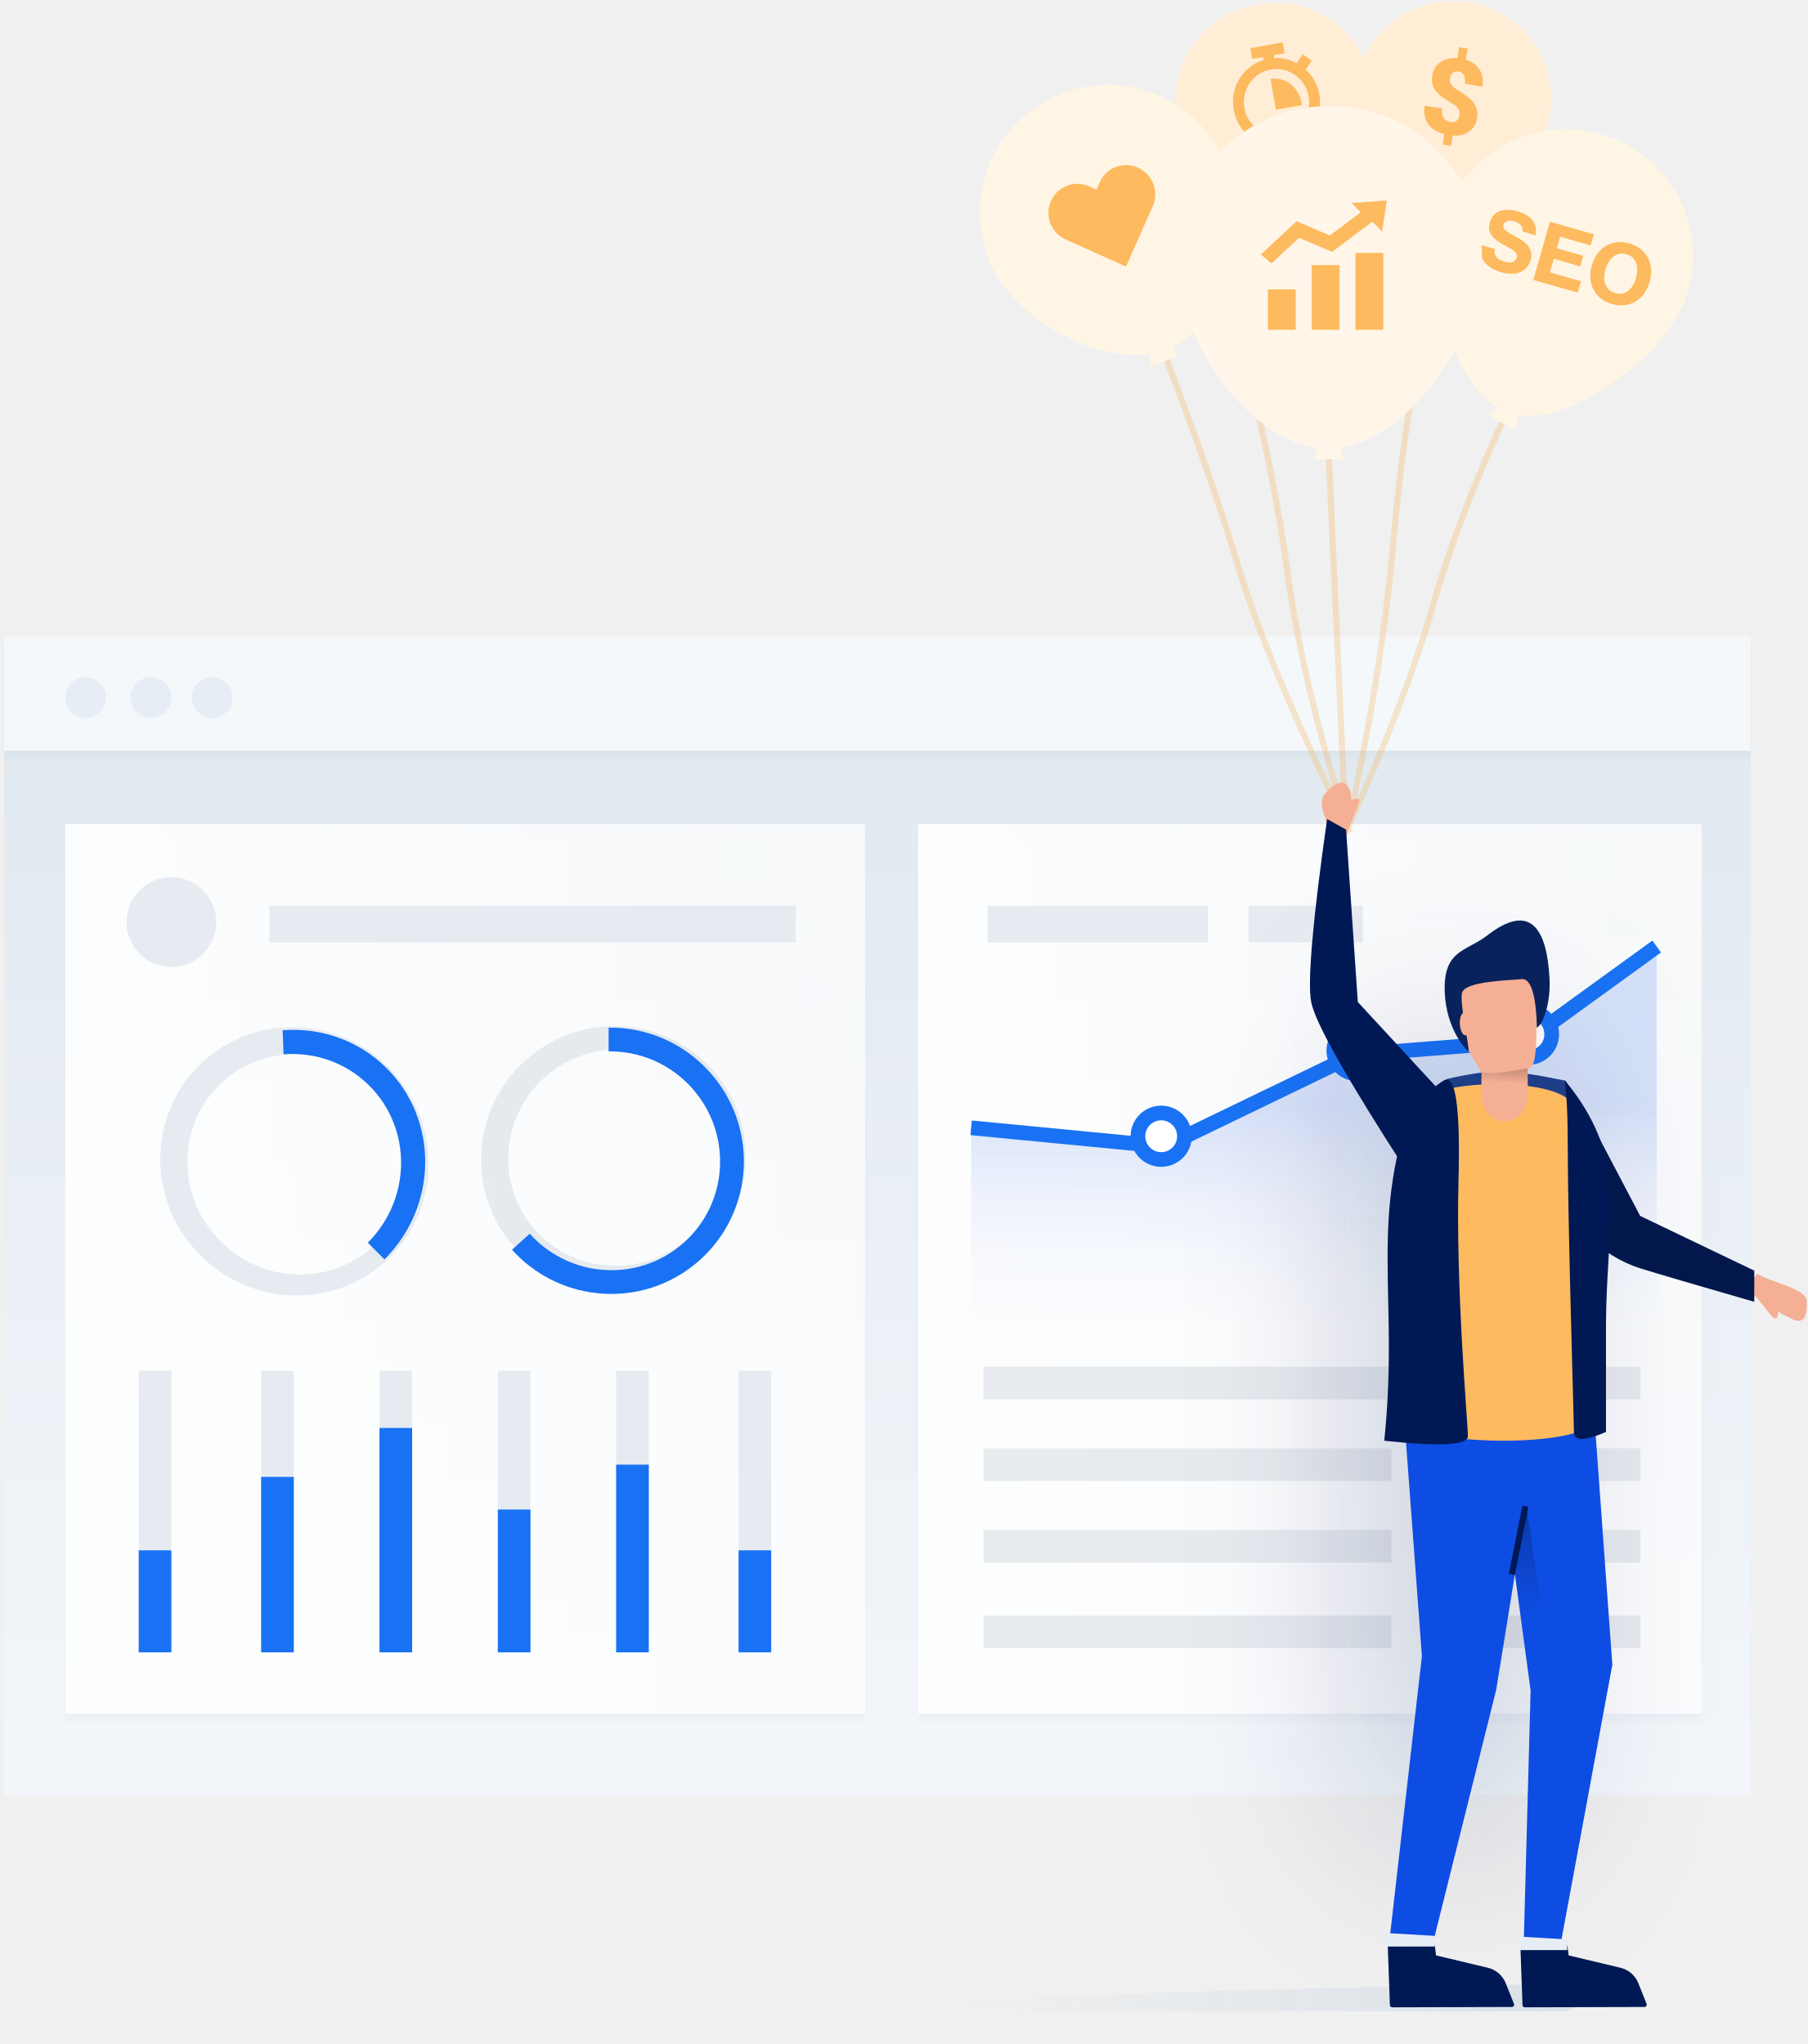
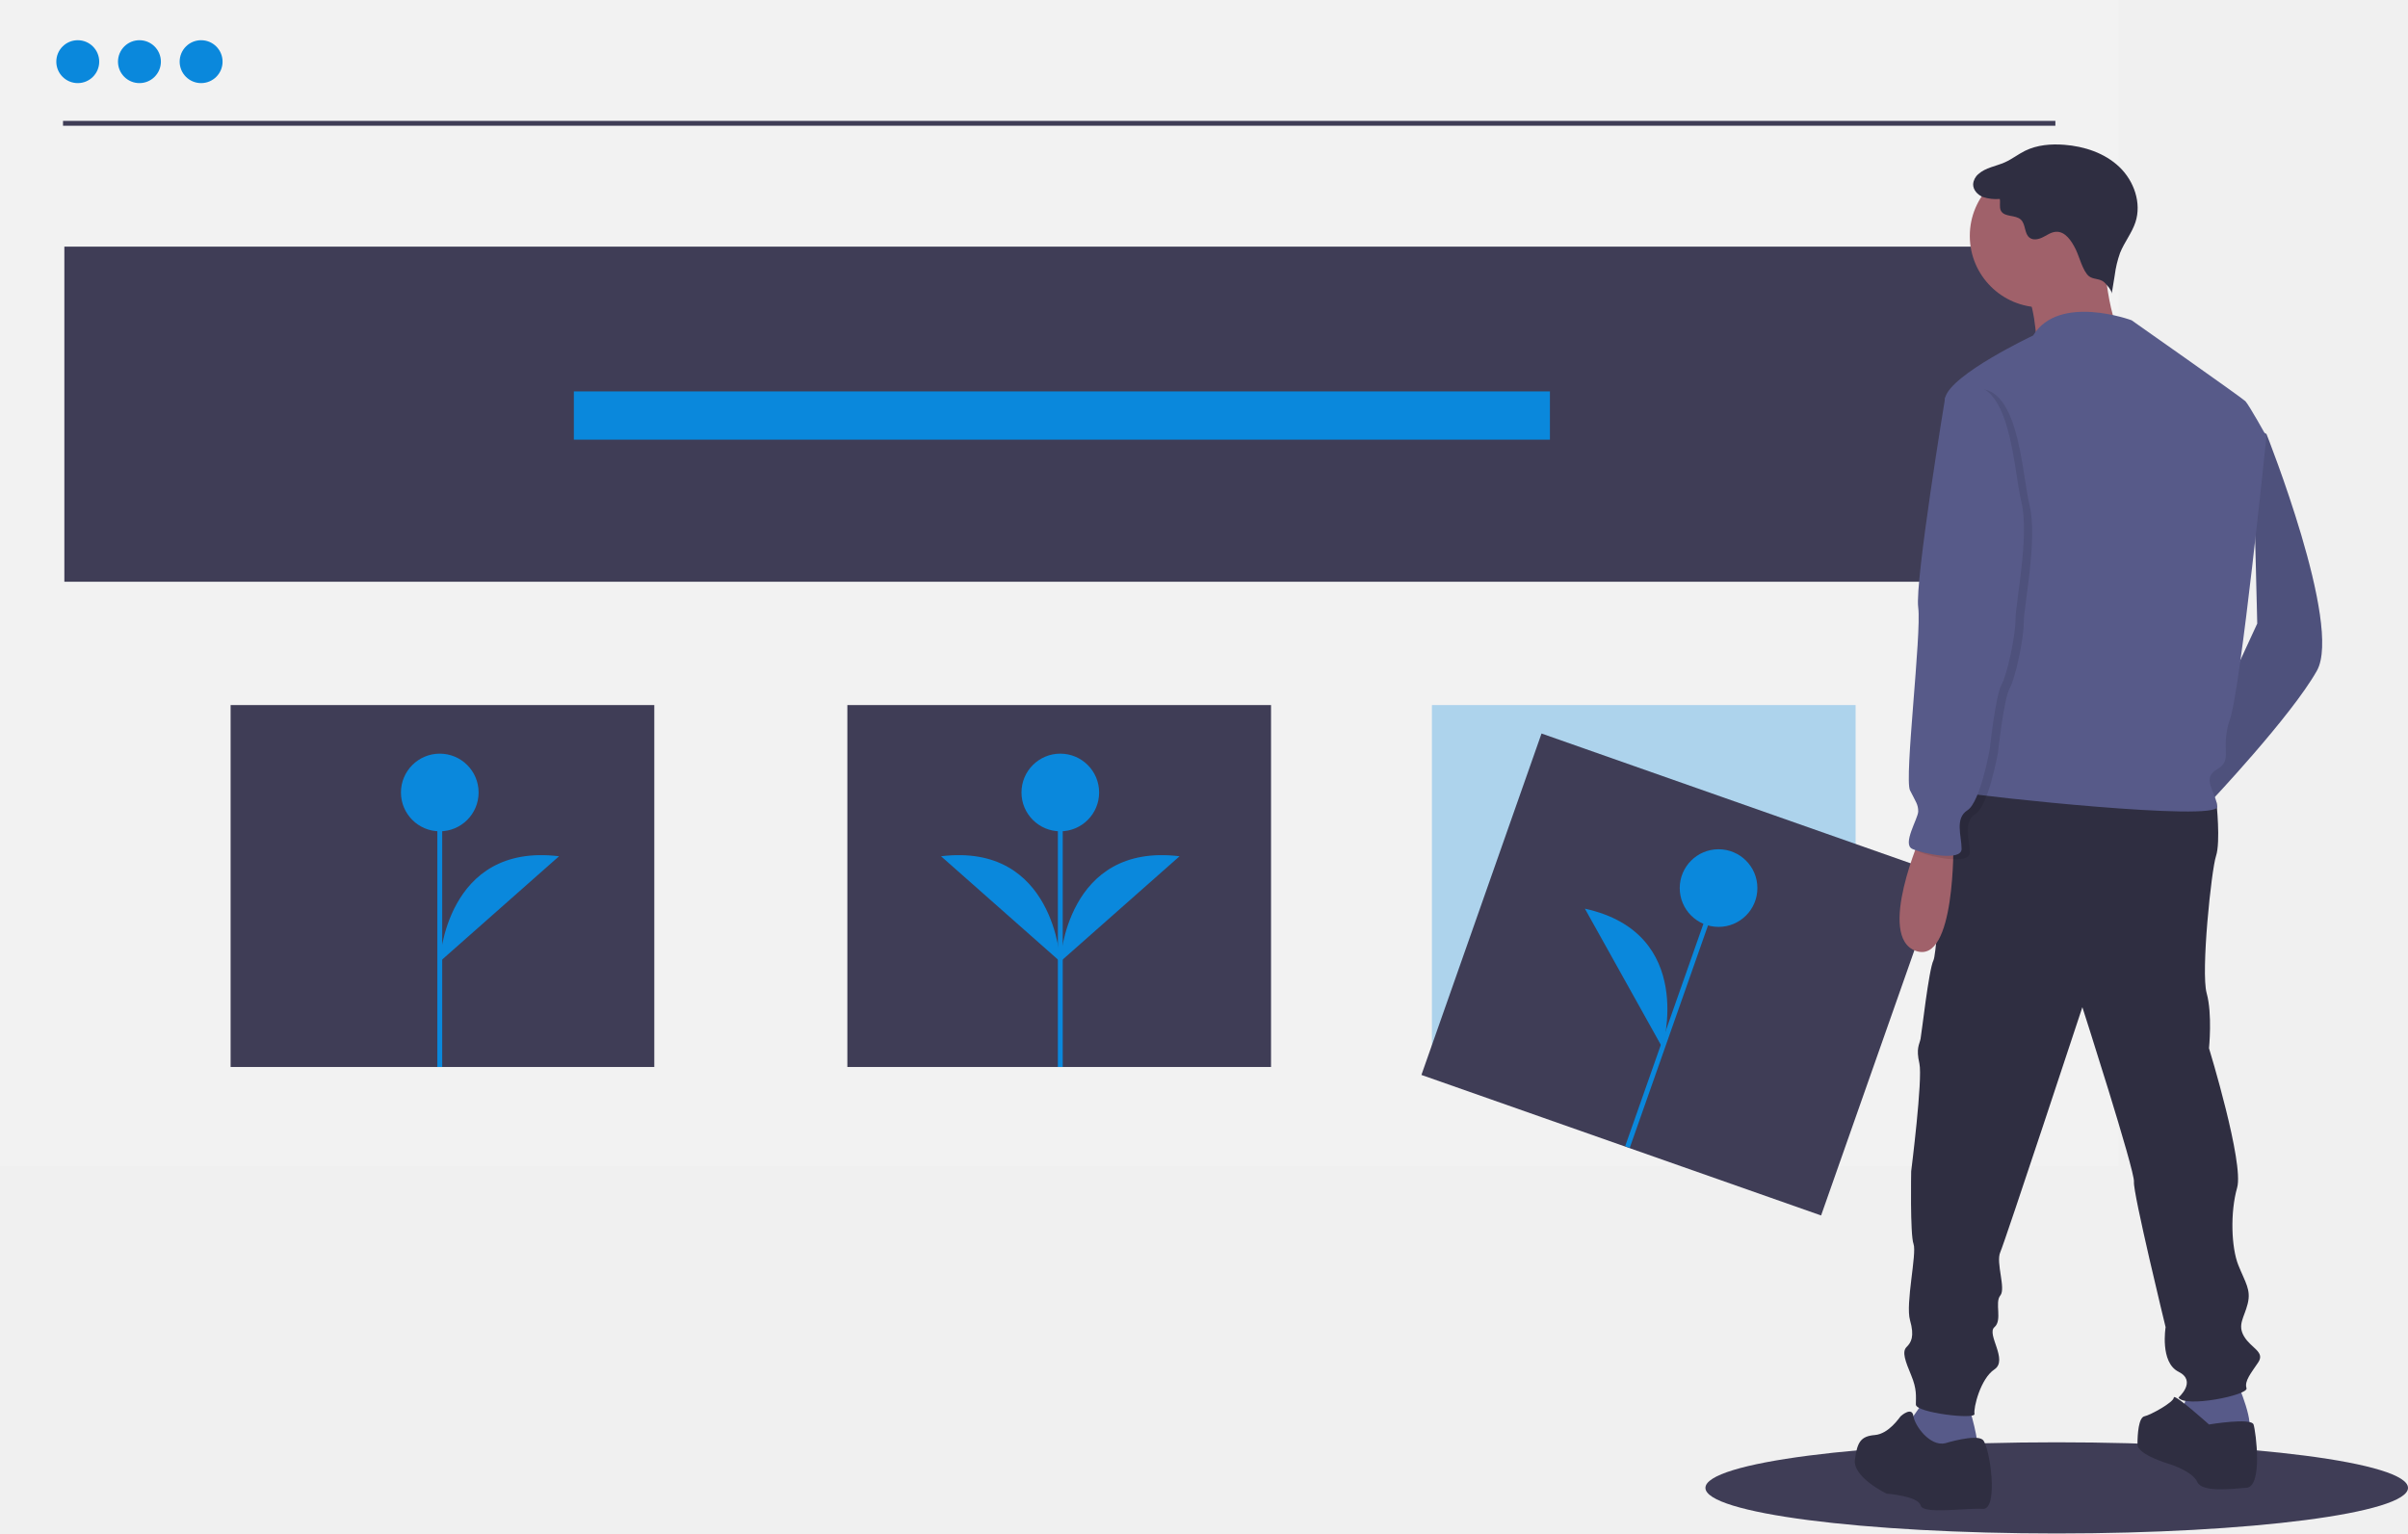
- <svg xmlns="http://www.w3.org/2000/svg" xmlns:xlink="http://www.w3.org/1999/xlink" width="443" height="501" viewBox="0 0 443 501">
-   <defs>
-     <linearGradient id="illustration-marketing-a" x1="50%" x2="50%" y1="96.796%" y2="6.327%">
-       <stop offset="0%" stop-color="#F2F6FA" />
-       <stop offset="100%" stop-color="#E1E9F0" />
-     </linearGradient>
-     <linearGradient id="illustration-marketing-d" x1="98.352%" x2="2.926%" y1="50%" y2="50%">
-       <stop offset="0%" stop-color="#FFF" stop-opacity=".7" />
-       <stop offset="100%" stop-color="#FFF" stop-opacity=".9" />
-     </linearGradient>
-     <rect id="illustration-marketing-c" width="196" height="218" x="15" y="46" />
-     <filter id="illustration-marketing-b" width="102.6%" height="102.8%" x="-1.3%" y="-.7%" filterUnits="objectBoundingBox">
-       <feOffset dy="2" in="SourceAlpha" result="shadowOffsetOuter1" />
-       <feGaussianBlur in="shadowOffsetOuter1" result="shadowBlurOuter1" stdDeviation=".5" />
-       <feComposite in="shadowBlurOuter1" in2="SourceAlpha" operator="out" result="shadowBlurOuter1" />
-       <feColorMatrix in="shadowBlurOuter1" values="0 0 0 0 0.886   0 0 0 0 0.906   0 0 0 0 0.922  0 0 0 0.3 0" />
-     </filter>
-     <rect id="illustration-marketing-f" width="192" height="218" x="224" y="46" />
-     <filter id="illustration-marketing-e" width="102.6%" height="102.8%" x="-1.3%" y="-.7%" filterUnits="objectBoundingBox">
-       <feOffset dy="2" in="SourceAlpha" result="shadowOffsetOuter1" />
-       <feGaussianBlur in="shadowOffsetOuter1" result="shadowBlurOuter1" stdDeviation=".5" />
-       <feComposite in="shadowBlurOuter1" in2="SourceAlpha" operator="out" result="shadowBlurOuter1" />
-       <feColorMatrix in="shadowBlurOuter1" values="0 0 0 0 0.886   0 0 0 0 0.906   0 0 0 0 0.922  0 0 0 0.3 0" />
-     </filter>
-     <rect id="illustration-marketing-h" width="428" height="28" />
-     <filter id="illustration-marketing-g" width="101.2%" height="121.4%" x="-.6%" y="-5.4%" filterUnits="objectBoundingBox">
-       <feOffset dy="2" in="SourceAlpha" result="shadowOffsetOuter1" />
-       <feGaussianBlur in="shadowOffsetOuter1" result="shadowBlurOuter1" stdDeviation=".5" />
-       <feColorMatrix in="shadowBlurOuter1" values="0 0 0 0 0.455   0 0 0 0 0.522   0 0 0 0 0.596  0 0 0 0.05 0" />
-     </filter>
-     <linearGradient id="illustration-marketing-i" x1="50%" x2="50%" y1="110.717%" y2="42.438%">
-       <stop offset="0%" stop-color="#FFF" stop-opacity="0" />
-       <stop offset="100%" stop-color="#0E4DE3" />
-     </linearGradient>
-     <filter id="illustration-marketing-j" width="575.9%" height="173.8%" x="-237.9%" y="-36.9%" filterUnits="objectBoundingBox">
-       <feGaussianBlur in="SourceGraphic" stdDeviation="23" />
-     </filter>
-     <linearGradient id="illustration-marketing-k" x1="50%" x2="50%" y1="100%" y2="2.351%">
-       <stop offset="2.251%" stop-color="#F7B65F" />
-       <stop offset="100%" stop-color="#F3B15B" />
-     </linearGradient>
-     <linearGradient id="illustration-marketing-l" x1="0%" x2="97.677%" y1="50%" y2="50%">
-       <stop offset="0%" stop-color="#C8D5E2" />
-       <stop offset="100%" stop-color="#C8D5E2" stop-opacity="0" />
-     </linearGradient>
-     <polygon id="illustration-marketing-m" points="33.367 0 37.7 59.661 24.267 132.271 15.904 130.868 17.669 65.995 13 31.347 0 2.381" />
-     <linearGradient id="illustration-marketing-n" x1="50%" x2="50%" y1="64.181%" y2="0%">
-       <stop offset="0%" stop-opacity="0" />
-       <stop offset="100%" />
-     </linearGradient>
-     <path id="illustration-marketing-p" d="M5.666,23.997 C2.536,23.997 0,21.081 0,17.481 L0,6.516 C0,2.916 2.536,0 5.666,0 C8.795,0 11.331,2.916 11.331,6.516 L11.331,17.481 C11.331,21.081 8.795,23.997 5.666,23.997" />
-     <linearGradient id="illustration-marketing-q" x1="50%" x2="91.979%" y1="100%" y2="-136.254%">
-       <stop offset="0%" stop-opacity="0" />
-       <stop offset="100%" />
-     </linearGradient>
-   </defs>
-   <g fill="none" fill-rule="evenodd" transform="translate(1 -4)">
-     <g transform="translate(0 160)">
-       <rect width="428" height="281" y="3" fill="url(#illustration-marketing-a)" fill-rule="nonzero" />
-       <g fill-rule="nonzero">
-         <use fill="#000" filter="url(#illustration-marketing-b)" xlink:href="#illustration-marketing-c" />
-         <use fill="url(#illustration-marketing-d)" xlink:href="#illustration-marketing-c" />
-       </g>
-       <g fill-rule="nonzero">
-         <use fill="#000" filter="url(#illustration-marketing-e)" xlink:href="#illustration-marketing-f" />
-         <use fill="url(#illustration-marketing-d)" xlink:href="#illustration-marketing-f" />
-       </g>
-       <path fill="#E6EBF1" d="M241,66 L295,66 L295,75 L241,75 L241,66 Z M305,66 L333,66 L333,75 L305,75 L305,66 Z" />
-       <path fill="#E6EBF1" fill-rule="nonzero" d="M41,81 C34.925,81 30,76.075 30,70 C30,63.925 34.925,59 41,59 C47.075,59 52,63.925 52,70 C52,76.075 47.075,81 41,81 Z M65,66 L194,66 L194,75 L65,75 L65,66 Z" />
-       <g fill-rule="nonzero">
-         <use fill="#000" filter="url(#illustration-marketing-g)" xlink:href="#illustration-marketing-h" />
-         <use fill="#F4F8FB" xlink:href="#illustration-marketing-h" />
-       </g>
-       <path fill="#E6EDF5" fill-rule="nonzero" d="M20,20 C17.239,20 15,17.761 15,15 C15,12.239 17.239,10 20,10 C22.761,10 25,12.239 25,15 C25,17.761 22.761,20 20,20 Z M36,20 C33.239,20 31,17.761 31,15 C31,12.239 33.239,10 36,10 C38.761,10 41,12.239 41,15 C41,17.761 38.761,20 36,20 Z M51,20 C48.239,20 46,17.761 46,15 C46,12.239 48.239,10 51,10 C53.761,10 56,12.239 56,15 C56,17.761 53.761,20 51,20 Z" />
-       <g transform="translate(33 179)">
-         <g fill-rule="nonzero" transform="translate(0 1)">
-           <path fill="#E6EBF1" d="M0,0 L8,0 L8,69 L0,69 L0,0 Z M30,0 L38,0 L38,69 L30,69 L30,0 Z M59,0 L67,0 L67,69 L59,69 L59,0 Z M88,0 L96,0 L96,69 L88,69 L88,0 Z M117,0 L125,0 L125,69 L117,69 L117,0 Z M147,0 L155,0 L155,69 L147,69 L147,0 Z" />
-           <path fill="#1972F4" d="M0,44 L8,44 L8,69 L0,69 L0,44 Z M30,26 L38,26 L38,69 L30,69 L30,26 Z M59,14 L67,14 L67,69 L59,69 L59,14 Z M88,34 L96,34 L96,69 L88,69 L88,34 Z M117,23 L125,23 L125,69 L117,69 L117,23 Z M147,44 L155,44 L155,69 L147,69 L147,44 Z" />
-         </g>
-         <path fill="#62748A" fill-opacity=".13" d="M110,40 L139,40 L139,48 L110,48 L110,40 Z M147,40 L161,40 L161,48 L147,48 L147,40 Z M110,20 L139,20 L139,28 L110,28 L110,20 Z M147,20 L161,20 L161,28 L147,28 L147,20 Z M110,61 L139,61 L139,69 L110,69 L110,61 Z M147,61 L161,61 L161,69 L147,69 L147,61 Z M5.68434189e-14,40 L100,40 L100,48 L5.68434189e-14,48 L5.68434189e-14,40 Z M5.68434189e-14,20 L100,20 L100,28 L5.68434189e-14,28 L5.68434189e-14,20 Z M110,1.27897692e-13 L139,1.27897692e-13 L139,8 L110,8 L110,1.27897692e-13 Z M147,1.27897692e-13 L161,1.27897692e-13 L161,8 L147,8 L147,1.27897692e-13 Z M5.68434189e-14,1.27897692e-13 L100,1.27897692e-13 L100,8 L5.68434189e-14,8 L5.68434189e-14,1.27897692e-13 Z M5.68434189e-14,61 L100,61 L100,69 L5.68434189e-14,69 L5.68434189e-14,61 Z" transform="translate(207)" />
-       </g>
-       <g fill-rule="nonzero" transform="translate(23 81)">
-         <g transform="rotate(48 64.127 144.598)">
-           <path fill="#62748A" fill-opacity=".13" d="M33.138,65.592 C15.349,65.592 0.909,51.02 0.909,33.02 C0.909,15.021 15.349,0.449 33.138,0.449 C50.927,0.449 65.367,15.021 65.367,33.02 C65.367,51.02 50.927,65.592 33.138,65.592 Z M33.556,58.998 C48.152,58.998 59.966,47.038 59.966,32.308 C59.966,17.578 48.152,5.617 33.556,5.617 C18.96,5.617 7.147,17.578 7.147,32.308 C7.147,47.038 18.96,58.998 33.556,58.998 Z" />
-           <path fill="#1972F4" d="M33.168,66.468 L33.168,60.61 C39.863,60.61 46.168,58.176 51.061,53.844 C56.756,48.802 60.068,41.616 60.068,33.896 C60.068,19.154 48.036,7.183 33.168,7.183 C25.287,7.183 17.967,10.564 12.888,16.346 L8.562,12.454 C14.73,5.431 23.621,1.325 33.168,1.325 C51.211,1.325 65.857,15.896 65.857,33.896 C65.857,43.329 61.808,52.113 54.872,58.253 C48.932,63.512 41.276,66.468 33.168,66.468 Z" />
-         </g>
-         <g transform="rotate(45 23.518 57.403)">
-           <path fill="#E6EBF1" d="M34.051,65.694 C15.749,65.694 0.89,51.109 0.89,33.09 C0.89,15.071 15.749,0.486 34.051,0.486 C52.352,0.486 67.211,15.071 67.211,33.09 C67.211,51.109 52.352,65.694 34.051,65.694 Z M35.121,59.759 C50.23,59.759 62.456,47.785 62.456,33.042 C62.456,18.3 50.23,6.325 35.121,6.325 C20.012,6.325 7.786,18.3 7.786,33.042 C7.786,47.785 20.012,59.759 35.121,59.759 Z" />
-           <path fill="#1972F4" d="M66.647,34.475 L60.858,34.475 C60.858,19.314 48.81,6.999 33.92,6.999 C26.026,6.999 18.695,10.478 13.609,16.426 L9.288,12.412 C15.464,5.188 24.363,0.965 33.92,0.965 C51.982,0.965 66.647,15.955 66.647,34.475 Z" />
-         </g>
-       </g>
-       <g transform="matrix(-1 0 0 1 405 76)">
-         <polygon fill="url(#illustration-marketing-i)" points="0 0 31.961 22.791 74.014 26.054 120.618 48.201 168 43.71 168 92 0 92" opacity=".153" />
-         <polyline stroke="#1972F4" stroke-linejoin="round" stroke-width="3.6" points="0 0 31.961 23.169 74.014 26.486 120.618 49 168 44.435" />
-         <circle cx="121.423" cy="46.5" r="5.7" fill="#FFF" fill-rule="nonzero" stroke="#1972F4" stroke-width="3.6" />
-         <circle cx="73.423" cy="25.5" r="5.7" fill="#FFF" fill-rule="nonzero" stroke="#1972F4" stroke-width="3.6" />
-         <circle cx="31.423" cy="21.5" r="5.7" fill="#FFF" fill-rule="nonzero" stroke="#1972F4" stroke-width="3.6" />
-       </g>
-     </g>
-     <g transform="matrix(-1 0 0 1 447 0)">
-       <rect width="29" height="187" x="78" y="263" fill="#001955" fill-rule="nonzero" filter="url(#illustration-marketing-j)" opacity=".3" />
-       <g transform="matrix(-1 0 0 1 217 0)">
-         <g transform="rotate(9 47.12 668.228)">
-           <path fill="#FFEDD5" d="M23.931,0 L24.171,0 C37.388,-2.4275185e-15 48.102,10.713 48.102,23.928 C48.102,37.142 37.388,47.855 24.171,47.855 L23.931,47.855 C10.714,47.855 1.61855338e-15,37.142 0,23.928 C-1.61855338e-15,10.713 10.714,2.4275185e-15 23.931,0 Z" />
-           <path fill="#FDBA5F" d="M26.2,27.69 C26.2,27.021 26.031,26.497 25.693,26.116 C25.355,25.735 24.761,25.375 23.912,25.037 C23.063,24.698 22.278,24.356 21.559,24.009 C20.839,23.662 20.22,23.26 19.7,22.803 C19.18,22.346 18.781,21.817 18.504,21.216 C18.226,20.615 18.088,19.887 18.088,19.032 C18.088,17.602 18.582,16.424 19.57,15.497 C20.558,14.57 21.875,14.031 23.522,13.879 L23.522,11.2 L25.589,11.2 L25.589,13.929 C27.175,14.158 28.421,14.795 29.327,15.84 C30.232,16.885 30.685,18.212 30.685,19.82 L26.291,19.82 C26.291,18.939 26.118,18.262 25.771,17.788 C25.424,17.315 24.93,17.078 24.289,17.078 C23.717,17.078 23.273,17.253 22.956,17.604 C22.64,17.956 22.482,18.44 22.482,19.058 C22.482,19.684 22.664,20.181 23.028,20.549 C23.392,20.918 23.977,21.269 24.783,21.603 C25.589,21.937 26.35,22.284 27.065,22.644 C27.78,23.004 28.397,23.412 28.917,23.869 C29.437,24.326 29.845,24.859 30.139,25.468 C30.434,26.078 30.581,26.81 30.581,27.665 C30.581,29.112 30.111,30.292 29.171,31.206 C28.23,32.12 26.95,32.653 25.329,32.806 L25.329,35.357 L23.262,35.357 L23.262,32.793 C21.372,32.598 19.923,31.966 18.913,30.895 C17.903,29.825 17.399,28.414 17.399,26.662 L21.78,26.662 C21.78,27.626 21.999,28.361 22.436,28.864 C22.874,29.368 23.496,29.619 24.302,29.619 C24.891,29.619 25.355,29.448 25.693,29.105 C26.031,28.763 26.2,28.291 26.2,27.69 Z" />
-         </g>
-         <g transform="rotate(-10 80.138 -300.449)">
-           <path fill="#FFEDD5" d="M23.586,0 L24.672,-5.230224e-15 C37.698,-7.62278335e-15 48.258,10.558 48.258,23.583 C48.258,36.607 37.698,47.166 24.672,47.166 L23.586,47.166 C10.56,47.166 1.59524429e-15,36.607 0,23.583 C-1.59524429e-15,10.558 10.56,-2.83766465e-15 23.586,0 Z" />
-           <path fill="#FDBA5F" d="M33.014,17.698 C34.42,19.53 35.265,21.825 35.265,24.322 C35.265,30.289 30.477,35.143 24.593,35.143 C18.708,35.143 13.921,30.289 13.921,24.322 C13.921,18.814 18.003,14.264 23.259,13.594 L23.259,12.878 L20.591,12.878 L20.591,10.173 L28.596,10.173 L28.596,12.878 L25.928,12.878 L25.928,13.595 C27.872,13.842 29.652,14.622 31.127,15.785 L32.99,13.897 L34.876,15.81 L33.014,17.698 Z M24.593,32.438 C29.007,32.438 32.597,28.798 32.597,24.322 C32.597,19.846 29.007,16.206 24.593,16.206 C20.179,16.206 16.589,19.846 16.589,24.322 C16.589,28.798 20.179,32.438 24.593,32.438 Z M24.129,18.441 C26.218,18.576 27.838,19.374 28.989,20.835 C30.139,22.296 30.683,24.059 30.62,26.126 L24.129,26.126 L24.129,18.441 Z" />
-         </g>
-         <g fill-rule="nonzero" stroke="url(#illustration-marketing-k)" stroke-width="1.5" opacity=".312" transform="translate(53.143 55.61)">
-           <path d="M45.709 152.436C55.681 130.33 62.768 111.863 66.97 97.034 71.172 82.204 77.392 65.998 85.629 48.413M45.709 152.436C51.412 128.102 55.339 103.814 57.49 79.572 59.641 55.329 63.634 30.628 69.471 5.468" />
-           <path d="M40.956,152.436 L45.709,48.413" transform="matrix(-1 0 0 1 86.665 0)" />
-           <path d="M12.441,152.436 C20.253,128.102 25.403,106.46 27.892,87.508 C30.381,68.557 36.636,39.62 46.659,0.696" transform="matrix(-1 0 0 1 59.1 0)" />
-           <path d="M0.085,152.436 C13.477,125.078 22.562,103.436 27.341,87.508 C32.12,71.581 38.559,53.141 46.659,32.189" transform="matrix(-1 0 0 1 46.744 0)" />
-         </g>
-         <g transform="rotate(-21 102.937 19.075)">
-           <path fill="#FFF5E5" d="M34.159,67.664 L34.921,70.277 L27.429,70.277 L28.533,67.262 C14.91,64.318 2.32549235e-11,46.83 2.32530124e-11,31.226 C2.32509001e-11,13.981 13.982,-1.27589071e-12 31.23,-1.27905873e-12 L31.44,-1.27905873e-12 C48.688,-1.28222675e-12 62.67,13.981 62.67,31.226 C62.67,47.985 47.699,66.842 34.159,67.664 Z" />
-           <path fill="#FDBA5F" d="M42.218,23.63 C40.885,22.289 39.077,21.535 37.191,21.535 C35.306,21.535 33.497,22.289 32.164,23.63 L30.794,25.007 L29.425,23.63 C26.648,20.838 22.147,20.838 19.371,23.63 C16.594,26.421 16.594,30.947 19.371,33.739 L20.74,35.116 L30.794,45.225 L40.849,35.116 L42.218,33.739 C43.552,32.398 44.301,30.58 44.301,28.684 C44.301,26.788 43.552,24.97 42.218,23.63 Z" />
-         </g>
-         <g transform="rotate(16 -34.992 481.071)">
-           <path fill="#FFF5E5" d="M30.917,71.842 L31.072,75.604 L23.805,73.777 L25.39,71.429 C12.691,67.757 -3.19275888e-12,46.876 -3.19469674e-12,31.054 C-3.19679738e-12,13.903 13.905,-5.74155467e-11 31.058,-5.74186972e-11 L31.391,-5.74186972e-11 C48.544,-5.74218478e-11 62.449,13.903 62.449,31.054 C62.449,47.373 44.268,69.888 30.917,71.842 Z" />
-           <path fill="#FDBA5F" d="M17.226,39.249 C16.223,39.249 15.321,39.136 14.518,38.91 C13.716,38.684 13.028,38.358 12.453,37.932 C11.878,37.507 11.434,36.978 11.119,36.346 C10.805,35.714 10.635,34.999 10.608,34.201 L14.057,34.201 C14.151,35.013 14.462,35.605 14.99,35.977 C15.518,36.349 16.263,36.536 17.226,36.536 C17.56,36.536 17.881,36.502 18.188,36.436 C18.496,36.369 18.77,36.266 19.01,36.127 C19.251,35.987 19.441,35.807 19.582,35.588 C19.722,35.369 19.792,35.106 19.792,34.8 C19.792,34.481 19.715,34.215 19.562,34.002 C19.408,33.789 19.184,33.61 18.89,33.463 C18.596,33.317 18.235,33.187 17.807,33.074 C17.379,32.961 16.898,32.845 16.363,32.725 C15.641,32.566 14.96,32.386 14.318,32.187 C13.676,31.987 13.115,31.724 12.633,31.398 C12.152,31.073 11.775,30.66 11.5,30.162 C11.226,29.663 11.089,29.028 11.089,28.256 C11.089,27.485 11.236,26.82 11.531,26.261 C11.825,25.703 12.232,25.241 12.754,24.875 C13.275,24.509 13.89,24.236 14.599,24.057 C15.307,23.877 16.076,23.788 16.905,23.788 C17.72,23.788 18.476,23.881 19.171,24.067 C19.866,24.253 20.467,24.532 20.975,24.905 C21.483,25.277 21.891,25.739 22.199,26.291 C22.506,26.843 22.687,27.485 22.74,28.216 L19.391,28.216 C19.298,27.631 19.03,27.179 18.589,26.86 C18.148,26.541 17.553,26.381 16.804,26.381 C16.096,26.381 15.528,26.521 15.1,26.8 C14.672,27.079 14.458,27.452 14.458,27.917 C14.458,28.21 14.538,28.449 14.699,28.635 C14.859,28.822 15.093,28.985 15.401,29.124 C15.708,29.264 16.086,29.387 16.534,29.493 C16.982,29.6 17.5,29.719 18.088,29.852 C18.756,29.999 19.401,30.175 20.023,30.381 C20.645,30.587 21.193,30.863 21.667,31.209 C22.142,31.555 22.523,31.987 22.81,32.506 C23.098,33.024 23.241,33.676 23.241,34.461 C23.241,35.232 23.088,35.914 22.78,36.506 C22.473,37.098 22.048,37.596 21.507,38.002 C20.965,38.408 20.33,38.717 19.602,38.93 C18.873,39.142 18.081,39.249 17.226,39.249 Z M25.207,24.047 L36.396,24.047 L36.396,26.88 L28.616,26.88 L28.616,29.832 L35.353,29.832 L35.353,32.526 L28.616,32.526 L28.616,35.977 L36.537,35.977 L36.537,38.89 L25.207,38.89 L25.207,24.047 Z M45.4,39.249 C44.264,39.249 43.241,39.056 42.332,38.67 C41.423,38.285 40.647,37.746 40.006,37.054 C39.364,36.363 38.873,35.545 38.532,34.6 C38.191,33.656 38.02,32.632 38.02,31.528 C38.02,30.411 38.191,29.38 38.532,28.436 C38.873,27.492 39.364,26.677 40.006,25.992 C40.647,25.307 41.423,24.768 42.332,24.376 C43.241,23.984 44.264,23.788 45.4,23.788 C46.523,23.788 47.539,23.984 48.448,24.376 C49.357,24.768 50.132,25.307 50.774,25.992 C51.416,26.677 51.907,27.492 52.248,28.436 C52.589,29.38 52.759,30.411 52.759,31.528 C52.759,32.632 52.589,33.656 52.248,34.6 C51.907,35.545 51.416,36.363 50.774,37.054 C50.132,37.746 49.357,38.285 48.448,38.67 C47.539,39.056 46.523,39.249 45.4,39.249 Z M45.42,36.456 C46.062,36.456 46.623,36.329 47.104,36.077 C47.586,35.824 47.987,35.478 48.308,35.039 C48.628,34.6 48.869,34.082 49.029,33.483 C49.19,32.885 49.27,32.233 49.27,31.528 C49.27,30.823 49.19,30.168 49.029,29.563 C48.869,28.958 48.628,28.429 48.308,27.977 C47.987,27.525 47.586,27.172 47.104,26.92 C46.623,26.667 46.062,26.541 45.42,26.541 C44.778,26.541 44.213,26.667 43.725,26.92 C43.238,27.172 42.83,27.525 42.502,27.977 C42.175,28.429 41.927,28.958 41.76,29.563 C41.593,30.168 41.51,30.823 41.51,31.528 C41.51,32.233 41.593,32.885 41.76,33.483 C41.927,34.082 42.175,34.6 42.502,35.039 C42.83,35.478 43.238,35.824 43.725,36.077 C44.213,36.329 44.778,36.456 45.42,36.456 Z" />
-         </g>
-         <g transform="translate(57.429 29.996)">
-           <path fill="#FFF6E9" d="M40.117,83.803 L40.921,86.56 L33.429,86.56 L34.439,83.802 C16.75,81.419 -3.4577434e-13,56.711 -3.48165941e-13,37.185 C-3.50681282e-13,16.648 16.65,3.21942373e-14 37.19,3.45112942e-14 L37.578,2.84217094e-14 C58.117,2.46491815e-14 74.768,16.648 74.768,37.185 C74.768,56.713 56.606,81.423 40.117,83.803 Z" />
-           <path fill="#FDBA5F" d="M12.87,16.688 L19.697,16.688 L19.697,32.565 L12.87,32.565 L12.87,16.688 Z M2.141,22.642 L8.968,22.642 L8.968,32.565 L2.141,32.565 L2.141,22.642 Z M23.599,13.71 L30.427,13.71 L30.427,32.565 L23.599,32.565 L23.599,13.71 Z M0.427,14.083 L9.179,5.964 L17.341,9.426 L24.902,3.757 L22.687,1.479 L31.284,0.855 L30.152,8.492 L27.769,6.044 L17.88,13.45 L9.803,10.007 L3.008,16.282 L0.427,14.083 Z" transform="translate(20.145 22.285)" />
-         </g>
-       </g>
-       <path fill="url(#illustration-marketing-l)" fill-rule="nonzero" d="M197.76,497 C225.453,496.167 223.251,495 191.156,493.5 C159.061,492 111.342,490.833 48,490 L63.993,497 L197.76,497 Z" opacity=".597" />
-       <g transform="matrix(-1 0 0 1 127.833 195.597)">
-         <g transform="scale(-1 1) rotate(-70 31.313 156.574)">
-           <path fill="#F5AF95" d="M11.354,4.286 C11.232,3.367 12.073,-1.774 5.711,2.133 C3.078,3.75 5.95,11.743 5.745,15.936 C7.156,16.34 8.621,16.512 10.067,16.445 C9.946,14.697 13.274,8.2 13.272,7.123 C13.269,6.046 11.501,6.807 11.29,7.118 C11.457,6.191 11.479,5.232 11.354,4.286 Z" transform="scale(-1 1) rotate(49 0 -11.028)" />
-           <path fill="#02184C" fill-rule="nonzero" d="M10.403,14.077 L17.576,11.453 L39.752,33.148 L67.769,36.951 L63.7,57.919 L39.752,47.221 C34.539,44.483 30.52,41.261 27.696,37.558 C24.872,33.854 19.108,26.027 10.403,14.077 Z" />
-         </g>
-         <path fill="#1E3E88" fill-rule="nonzero" d="M63.535,73.301 C56.511,71.842 51.36,71.072 48.082,70.991 C44.804,70.91 40.239,71.535 34.387,72.865 L33.367,80.249 L67.634,82.147 L63.535,73.301 Z" />
-         <g transform="translate(15.167 156.774)">
-           <g transform="translate(22.1)">
-             <mask id="illustration-marketing-o" fill="#fff">
-               <use xlink:href="#illustration-marketing-m" />
-             </mask>
-             <use fill="#0E4DE3" fill-rule="nonzero" xlink:href="#illustration-marketing-m" />
-             <path fill="url(#illustration-marketing-n)" fill-rule="nonzero" d="M22.533,60.532 C19.108,67.391 16.22,67.391 13.867,60.532 C11.514,53.673 9.829,40.342 8.814,20.539 L15.54,13.469 L22.533,60.532 Z" mask="url(#illustration-marketing-o)" opacity=".334" />
-           </g>
-           <polygon fill="#0E4DE3" fill-rule="nonzero" points="4.401 3.454 36.92 1.77 28.747 58.102 31.896 129.861 21.329 129.122 10.013 65.075" transform="scale(-1 1) rotate(-4 0 657.456)" />
-           <path stroke="#001955" stroke-linecap="square" stroke-width="1.5" d="M35.317,36.798 L38.35,21.556" />
-         </g>
-         <path fill="#FDBA5F" fill-rule="nonzero" d="M29.467,77.173 C22.556,81.431 22.556,105.558 22.341,108.436 C21.669,117.353 21.676,157.742 22.341,157.963 C39.582,163.713 69.398,162.038 71.072,156.363 C73.36,148.601 70.975,134.754 71.072,120.008 C71.17,105.099 70.831,88.813 65.385,79.193 C61.718,72.717 36.377,72.915 29.467,77.173 Z" />
-         <path fill="#F5AF95" d="M4.439,3.072 C2.335,5.878 5.67,9.355 5.456,13.56 C6.861,13.961 8.322,14.13 9.764,14.06 C9.648,12.307 12.983,5.784 12.983,4.704 C12.983,3.624 11.217,4.391 11.006,4.704 C11.111,4.126 10.864,0.849 9.125,0.273 C8.067,-0.078 6.004,0.985 4.439,3.072 Z" />
-         <path fill="#001955" fill-rule="nonzero" d="M5.064,9.145 L9.716,11.758 L12.59,54 L32.797,75.89 L24.564,95.487 C9.906,72.825 2.106,58.996 1.164,54 C0.221,49.004 1.521,34.052 5.064,9.145 Z" />
-         <path fill="#001955" fill-rule="nonzero" d="M22.546,92.214 C19.423,106.043 19.886,117.241 19.885,133.023 C19.884,143.544 19.357,152.99 18.305,161.362 C31.993,163.099 38.837,162.828 38.837,160.549 C38.838,157.131 36.453,124.262 37.617,97.809 C38.393,80.173 37.38,71.988 34.579,73.252 C28.638,76.674 24.627,82.994 22.546,92.214 Z" transform="rotate(-1 28.571 117.807)" />
-         <path fill="#001955" fill-rule="nonzero" d="M1.125,19.597 C-1.407,29.709 1.125,45.029 1.125,60.812 C1.125,71.333 1.125,79.95 1.125,86.661 C6.367,88.94 8.988,88.94 8.988,86.661 C8.988,83.243 10.492,35.758 10.492,16.548 C10.492,9.253 10.75,3.879 11.267,0.428 C6.194,6.466 2.814,12.856 1.125,19.597 Z" transform="matrix(-1 0 0 1 74.533 72.726)" />
-         <g transform="translate(32.5 33.532)">
-           <g transform="translate(10.4 25.694)">
-             <mask id="illustration-marketing-r" fill="#fff">
-               <use xlink:href="#illustration-marketing-p" />
-             </mask>
-             <use fill="#F5AF95" xlink:href="#illustration-marketing-p" />
-             <polyline fill="url(#illustration-marketing-q)" fill-rule="nonzero" points="-.052 13.962 -.692 11.293 11.316 10.445 11.316 14.709" mask="url(#illustration-marketing-r)" opacity=".534" />
-           </g>
-           <g transform="rotate(-3 28.977 -5.811)">
-             <path fill="#F5AF95" d="M21.7,14.881 C23.233,17.389 23.374,21.407 22.125,26.934 C21.842,33.057 21.113,36.163 19.937,36.252 C14.391,36.958 10.89,37.175 9.435,36.902 C7.252,36.493 8.479,36.902 4.556,29.968 C0.634,23.034 1.335,21.738 3.425,17.009 C5.515,12.279 8.754,11.981 12.708,11.521 C16.662,11.061 19.401,11.118 21.7,14.881 Z" />
-             <path fill="#0A225B" d="M26,14.546 C26,20.522 23.959,25.553 22.266,26.492 C22.346,24.365 22.692,14.111 19.11,14.378 C16.726,14.556 5.239,14.041 4.39,17.004 C3.703,19.405 5.309,28.841 5.294,31.346 C5.293,31.664 -0.033,26.222 0.186,16.335 C0.411,6.133 6.008,6.936 11.343,3.223 C22.438,-4.502 26,2.603 26,14.546 Z" />
-             <path fill="#F5AF95" d="M6.057,24.268 C6.142,25.821 5.634,27.23 4.921,27.415 C4.208,27.6 3.562,26.494 3.476,24.942 C3.391,23.389 3.899,21.979 4.612,21.794 C5.325,21.609 5.972,22.715 6.057,24.268" />
-           </g>
-         </g>
-         <path fill="#001955" d="M53.515,300.411 L82.836,300.327 C83.235,300.327 83.505,299.923 83.356,299.55 L81.352,294.523 C80.59,292.61 78.95,291.189 76.957,290.715 L64.262,287.688 L63.95,285.242 L52.433,285.447 L52.95,299.864 C52.96,300.17 53.21,300.411 53.515,300.411" />
-         <polygon fill="#E6EDF5" fill-rule="nonzero" points="52 283.065 63.899 283.771 63.899 286.384 52.033 286.384" />
-         <path fill="#001955" d="M21.015,300.411 L50.336,300.327 C50.735,300.327 51.005,299.923 50.856,299.55 L48.852,294.523 C48.09,292.61 46.45,291.189 44.457,290.715 L31.762,287.688 L31.45,285.242 L19.933,285.447 L20.45,299.864 C20.46,300.17 20.71,300.411 21.015,300.411" />
-         <polygon fill="#E6EDF5" fill-rule="nonzero" points="19.5 282.194 31.399 282.9 31.399 285.513 19.533 285.513" />
-       </g>
-     </g>
-   </g>
+ <svg xmlns="http://www.w3.org/2000/svg" id="ea45bedb-ed20-4117-bd89-661c4d560cb7" data-name="Layer 1" width="990" height="630.601" viewBox="0 0 990 630.601">
+   <rect width="870.935" height="479.566" fill="#f2f2f2" />
+   <rect x="588.708" y="289.944" width="174.187" height="148.831" fill="#0a88dc" opacity="0.3" />
+   <circle cx="31.971" cy="25.356" r="8.82" fill="#0a88dc" />
+   <circle cx="57.327" cy="25.356" r="8.82" fill="#0a88dc" />
+   <circle cx="82.684" cy="25.356" r="8.82" fill="#0a88dc" />
+   <line x1="25.908" y1="50.713" x2="845.028" y2="50.713" fill="none" stroke="#3f3d56" stroke-miterlimit="10" stroke-width="2" />
+   <rect x="26.459" y="101.425" width="819.12" height="137.806" fill="#3f3d56" />
+   <rect x="235.924" y="160.958" width="401.292" height="19.844" fill="#0a88dc" />
+   <rect x="94.811" y="289.944" width="174.187" height="148.831" fill="#3f3d56" />
+   <rect x="348.374" y="289.944" width="174.187" height="148.831" fill="#3f3d56" />
+   <rect x="709.143" y="461.024" width="174.187" height="148.831" transform="translate(117.7673 -368.5587) rotate(19.37817)" fill="#3f3d56" />
+   <line x1="669.098" y1="471.691" x2="706.553" y2="365.202" fill="none" stroke="#0a88dc" stroke-miterlimit="10" stroke-width="2" />
+   <circle cx="706.553" cy="365.202" r="15.963" fill="#0a88dc" />
+   <path d="M788.469,565.532s14.123-47.026-31.87-57.16" transform="translate(-105 -134.6993)" fill="#0a88dc" />
+   <line x1="180.805" y1="438.775" x2="180.805" y2="325.891" fill="none" stroke="#0a88dc" stroke-miterlimit="10" stroke-width="2" />
+   <circle cx="180.805" cy="325.891" r="15.963" fill="#0a88dc" />
+   <path d="M285.805,530.163s2.28-49.048,49.03-43.347" transform="translate(-105 -134.6993)" fill="#0a88dc" />
+   <line x1="435.921" y1="438.775" x2="435.921" y2="325.891" fill="none" stroke="#0a88dc" stroke-miterlimit="10" stroke-width="2" />
+   <circle cx="435.921" cy="325.891" r="15.963" fill="#0a88dc" />
+   <path d="M540.921,530.163s-2.28-49.048-49.03-43.347" transform="translate(-105 -134.6993)" fill="#0a88dc" />
+   <path d="M540.921,530.163s2.28-49.048,49.03-43.347" transform="translate(-105 -134.6993)" fill="#0a88dc" />
+   <ellipse cx="845.579" cy="611.86" rx="144.421" ry="18.742" fill="#3f3d56" />
+   <path d="M1031.018,310.268l5.785,2.892s31.333,78.574,20.728,97.374-43.866,53.989-43.866,53.989l-6.267-17.836,25.629-55.564Z" transform="translate(-105 -134.6993)" fill="#575a89" />
+   <path d="M1031.018,310.268l5.785,2.892s31.333,78.574,20.728,97.374-43.866,53.989-43.866,53.989l-6.267-17.836,25.629-55.564Z" transform="translate(-105 -134.6993)" opacity="0.1" />
+   <path d="M1024.751,703.137s8.195,18.8,3.856,20.246-9.641,1.446-14.943,1.446-11.569-1.928-12.533-3.856,3.856-14.461,3.856-14.461Z" transform="translate(-105 -134.6993)" fill="#575a89" />
+   <path d="M914.362,712.778s5.303,16.872,2.892,17.836-10.123,5.303-14.461,3.856-11.087-4.82-12.533-6.267,0-9.159,0-9.159l6.749-9.641Z" transform="translate(-105 -134.6993)" fill="#575a89" />
+   <path d="M1009.326,462.113l6.91,2.41s1.767,16.39-.161,22.174-6.267,47.723-3.856,56.4.964,22.656.964,22.656,14.461,47.241,11.569,57.364-2.41,24.584.482,31.815,5.303,10.123,3.856,15.908-4.338,8.677-1.446,13.497,8.677,6.267,5.785,10.605-5.785,7.713-4.82,10.605-25.549,8.195-27.959,3.856c0,0,7.713-6.749,0-10.605s-5.303-18.318-5.303-18.318S981.849,625.045,982.331,620.707s-21.21-71.825-21.21-71.825-31.815,96.409-33.743,100.748,2.41,14.943,0,17.836.964,10.123-2.41,13.015,5.785,13.497,0,17.354-8.677,15.908-8.195,18.318-24.102-.482-24.102-3.856.482-6.267-1.928-12.051-3.856-9.641-1.928-11.569,3.374-4.338,1.446-11.087,2.892-27.477,1.446-31.333-.964-29.887-.964-29.887,4.82-38.082,3.374-44.348,0-7.713.482-10.123,3.374-28.441,5.303-32.297,4.338-69.897,15.426-73.271S1009.326,462.113,1009.326,462.113Z" transform="translate(-105 -134.6993)" fill="#2f2e41" />
+   <path d="M1013.182,720.49s17.354-2.892,18.318,0,3.856,25.548-2.892,26.031-18.318,1.928-20.246-2.41-11.087-7.231-11.087-7.231-13.497-3.856-13.497-8.195.482-11.087,2.892-11.569,12.051-5.785,12.051-7.713S1013.182,720.49,1013.182,720.49Z" transform="translate(-105 -134.6993)" fill="#2f2e41" />
+   <path d="M904.721,728.203s12.533-3.856,15.426-1.446,6.749,28.923,0,28.441-24.584,2.41-25.549-1.446-13.979-4.82-13.979-4.82-13.979-6.749-13.015-13.979,2.41-9.641,8.195-10.123,10.123-7.231,10.605-7.713,4.732-4.006,5.258-.075S898.455,729.649,904.721,728.203Z" transform="translate(-105 -134.6993)" fill="#2f2e41" />
+   <circle cx="839.249" cy="96.995" r="29.405" fill="#a0616a" />
+   <path d="M969.798,238.443s1.928,32.297,9.159,35.189-36.636,2.892-36.636,2.892-.482-20.246-6.749-25.066S969.798,238.443,969.798,238.443Z" transform="translate(-105 -134.6993)" fill="#a0616a" />
+   <path d="M981.367,266.402S951.48,255.315,940.875,272.669c0,0-33.743,15.908-36.154,25.548s20.246,81.948,20.246,81.948,0,59.774-4.82,66.04-13.979,13.015-7.713,14.461,104.604,12.051,104.122,5.785-6.749-11.569,0-15.425.964-8.195,5.303-20.728,14.943-116.173,14.943-116.173-7.231-13.015-8.677-14.461S981.367,266.402,981.367,266.402Z" transform="translate(-105 -134.6993)" fill="#575a89" />
+   <path d="M895.081,477.539s-18.8,42.42-2.41,48.205S908.096,480.913,908.096,480.913Z" transform="translate(-105 -134.6993)" fill="#a0616a" />
+   <path d="M958.354,237.163c-1.704-3.415-4.256-7.355-8.067-7.147-1.927.105-3.589,1.304-5.307,2.185s-3.918,1.426-5.489.304c-2.297-1.641-1.585-5.533-3.64-7.469-2.243-2.113-6.755-.933-8.202-3.654-.773-1.453-.149-3.255-.486-4.866a17.525,17.525,0,0,1-6.947-.807c-2.176-.882-4.061-2.926-4-5.274a6.032,6.032,0,0,1,2.154-4.147c2.963-2.694,7.25-3.211,10.906-4.845,2.91-1.3,5.44-3.327,8.3-4.734,4.922-2.421,10.601-2.891,16.071-2.473,8.293.634,16.68,3.386,22.694,9.132s9.197,14.811,6.603,22.713c-1.47,4.478-4.584,8.242-6.323,12.623a44.186,44.186,0,0,0-2.203,9.259l-1.22,7.487c.19-1.165-2.369-4.088-3.208-4.783-1.83-1.517-4.492-1.002-6.192-2.407C961.287,246.182,959.833,240.126,958.354,237.163Z" transform="translate(-105 -134.6993)" fill="#2f2e41" />
+   <path d="M915.809,294.843l-7.713,4.82s-12.533,75.681-11.087,86.286-5.785,70.379-3.374,75.199,3.374,5.785,3.374,8.677-6.749,13.497-2.41,15.426,20.246,5.303,20.246,0-2.892-12.533,2.41-15.908,9.159-25.066,9.159-25.066,2.41-22.174,4.82-26.513,5.785-20.246,5.785-26.995,5.785-34.225,2.41-48.205S935.09,290.986,915.809,294.843Z" transform="translate(-105 -134.6993)" opacity="0.1" />
+   <path d="M912.434,293.397l-7.713,4.82s-12.533,75.681-11.087,86.286S887.85,454.882,890.26,459.703s3.374,5.785,3.374,8.677-6.749,13.497-2.41,15.426,20.246,5.303,20.246,0-2.892-12.533,2.41-15.908,9.159-25.066,9.159-25.066,2.41-22.174,4.82-26.513,5.785-20.246,5.785-26.995,5.785-34.225,2.41-48.205S931.716,289.54,912.434,293.397Z" transform="translate(-105 -134.6993)" fill="#575a89" />
</svg>
